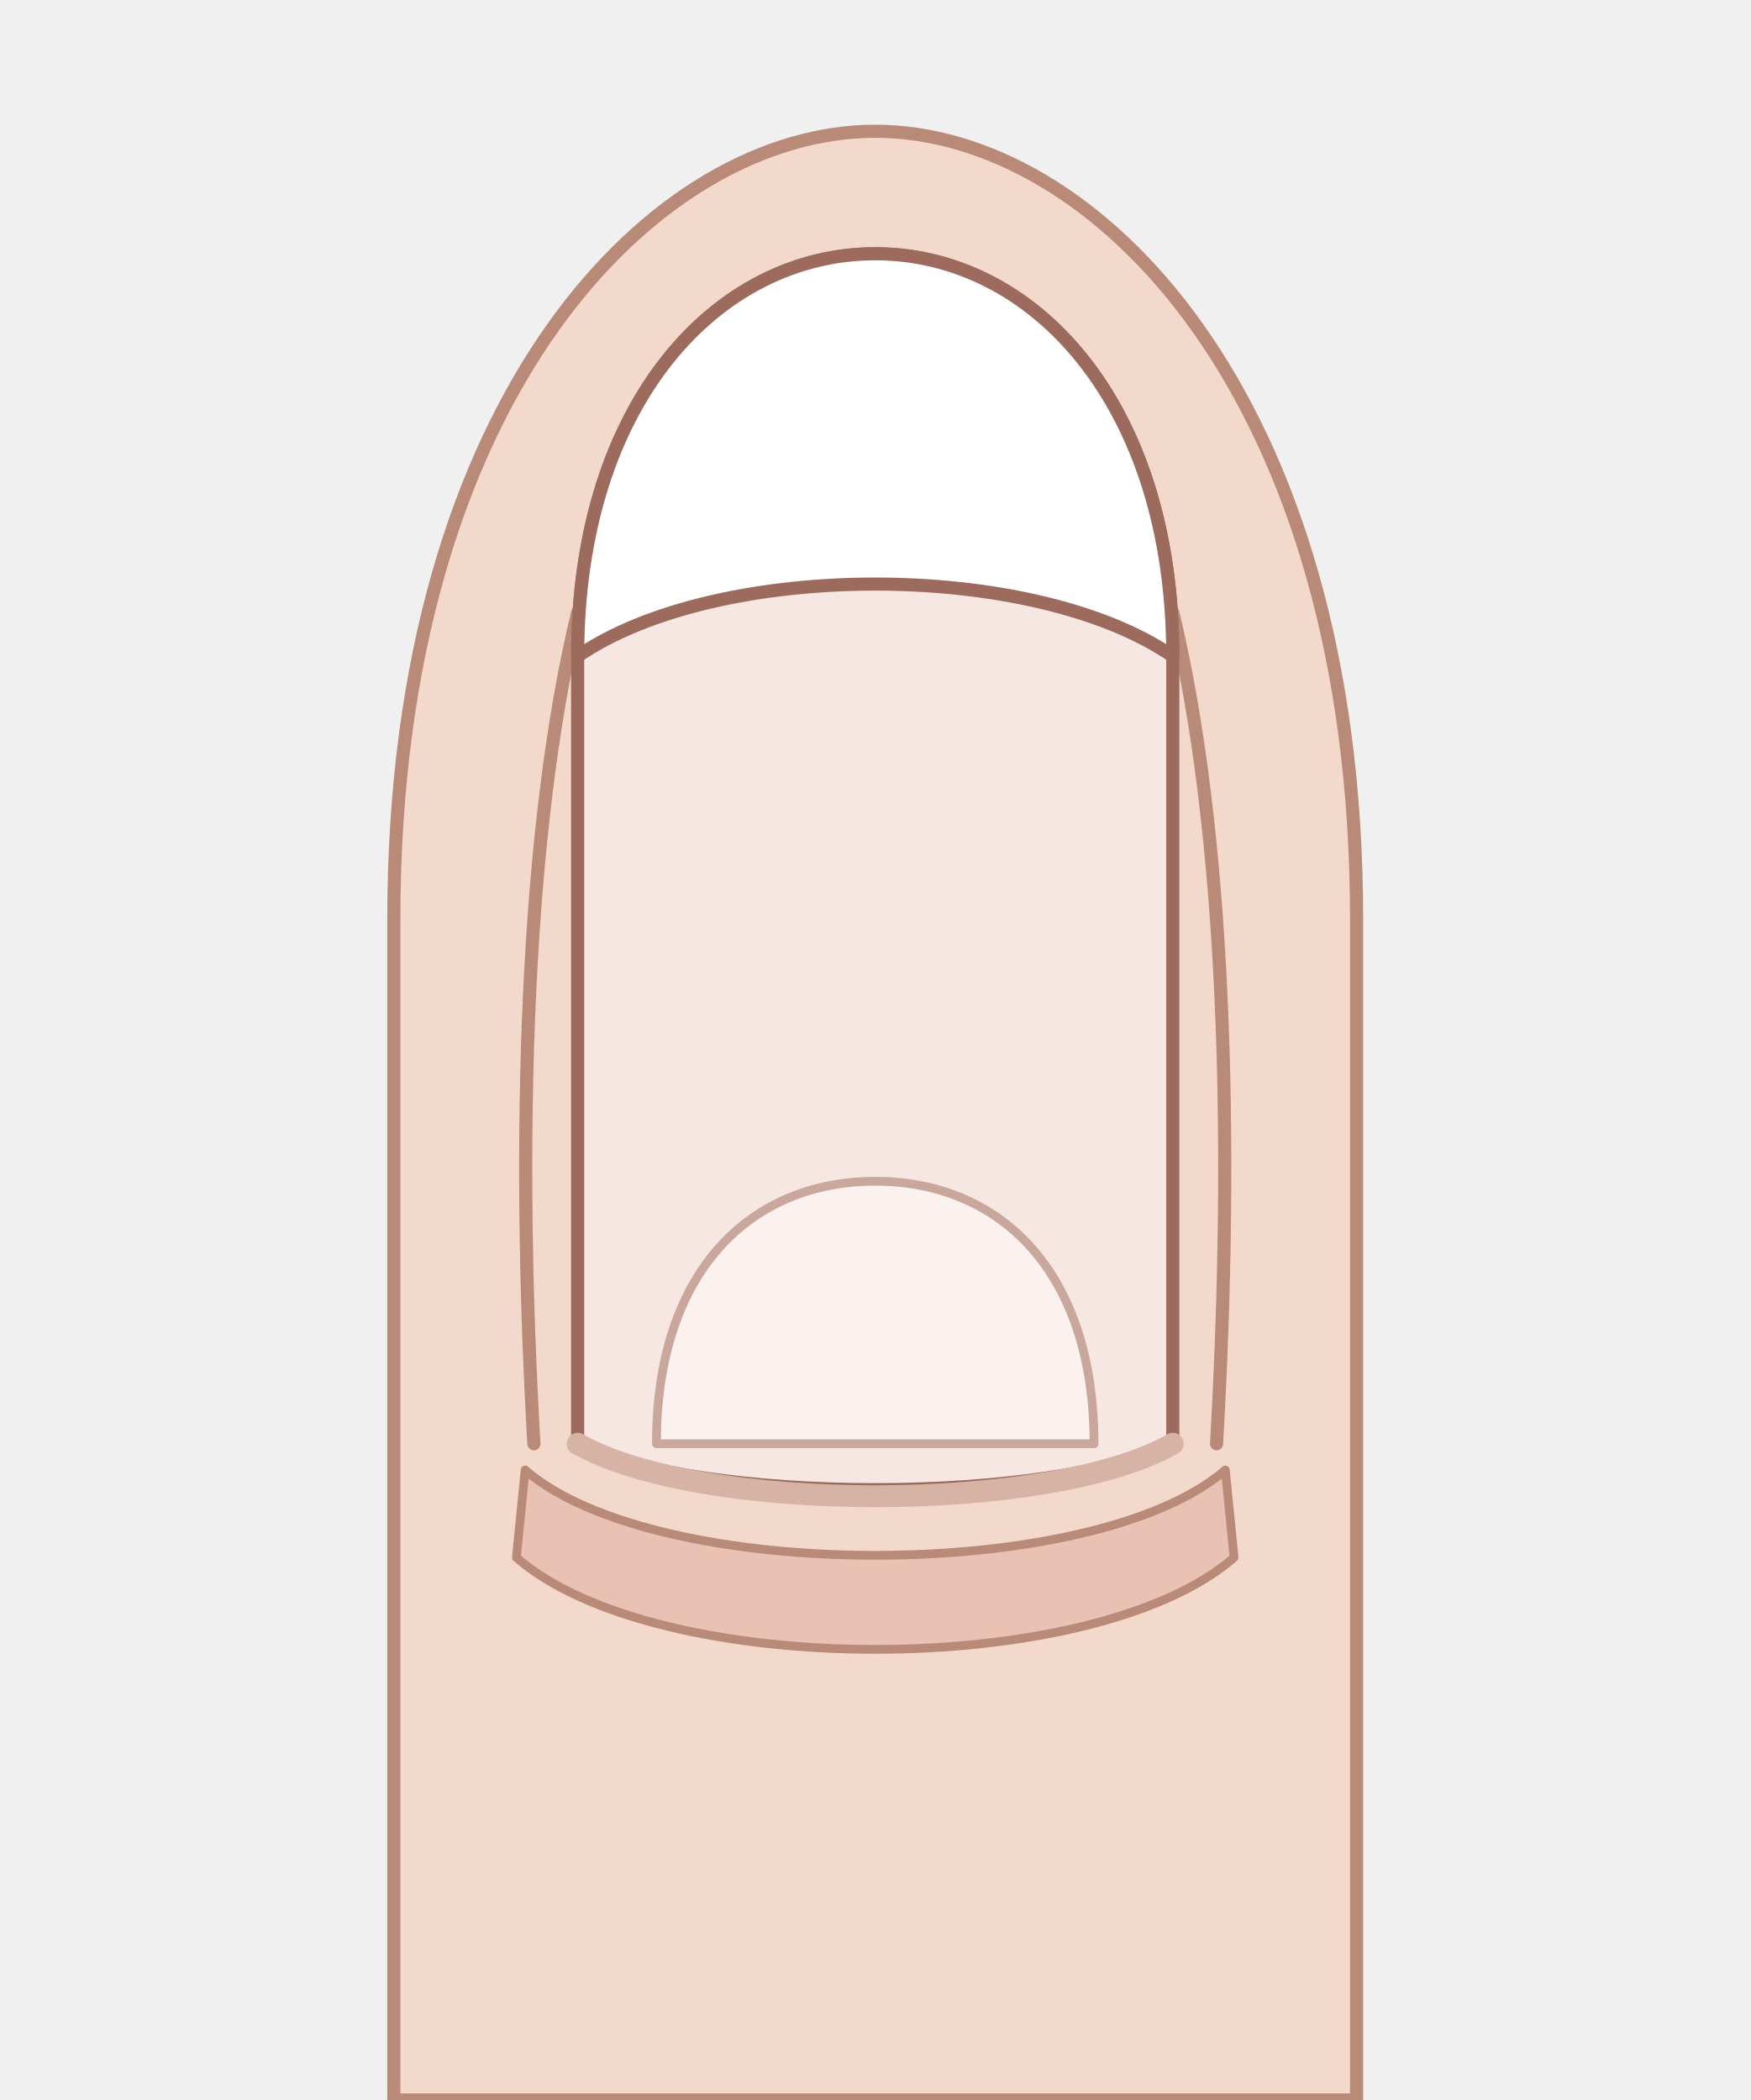
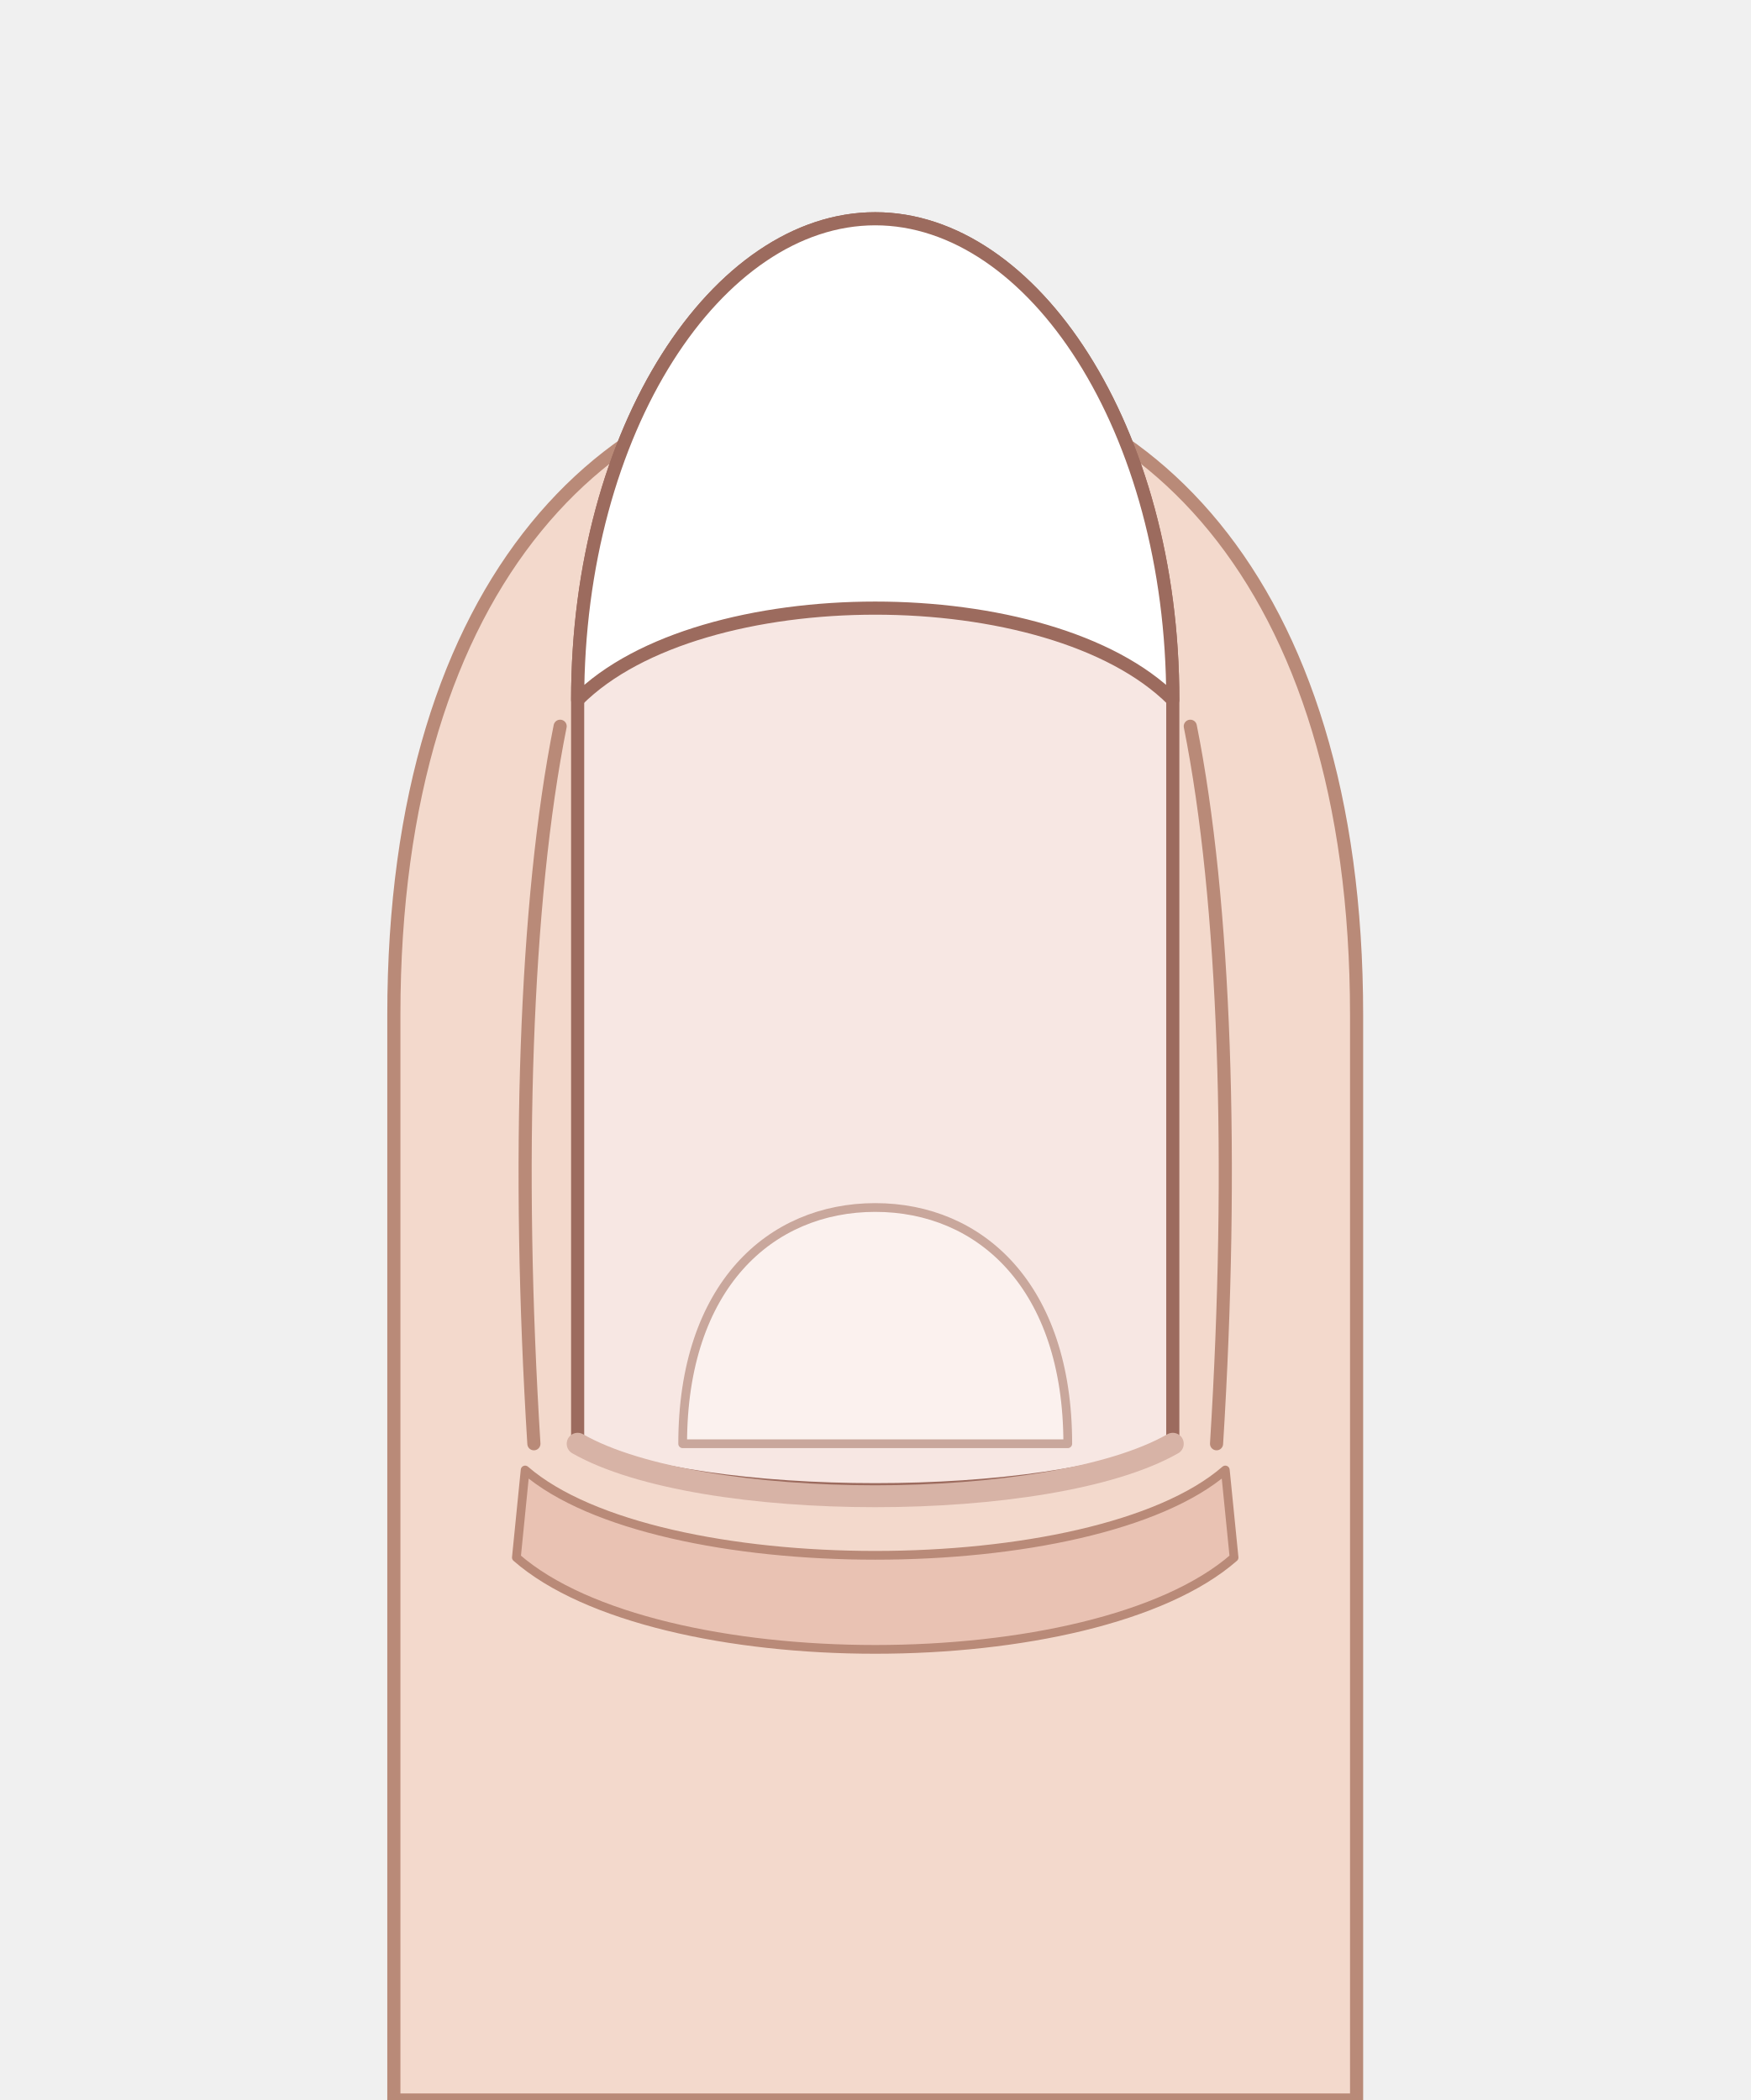
<svg xmlns="http://www.w3.org/2000/svg" viewBox="0 0 400 480" width="400" height="480">
  <g fill="none" stroke-linejoin="round" stroke-linecap="round">
-     <path id="part_finger" d="M90 480 L90 210 C90 90 150 30 200 30 C250 30 310 90 310 210 L310 480 Z" fill="#F3D9CC" stroke="#B98A78" stroke-width="3" />
-     <path id="part_lateral_nail_fold" d="M122 330 C118 260 120 190 132 140 M278 330 C282 260 280 190 268 140" stroke="#B98A78" stroke-width="3" />
-     <path id="part_nail_plate" d="M132 330 L132 150 C132 92 164 58 200 58 C236 58 268 92 268 150 L268 330 C240 344 160 344 132 330 Z" fill="#F7E7E3" stroke="#9C6B5E" stroke-width="3" />
-     <path id="part_free_edge" d="M132 150 C132 92 164 58 200 58 C236 58 268 92 268 150 C236 128 164 128 132 150 Z" fill="#FFFFFF" stroke="#9C6B5E" stroke-width="3" />
-     <path id="part_lunula" d="M150 330 C150 290 172 270 200 270 C228 270 250 290 250 330 Z" fill="#FBF1EE" stroke="#C9A79C" stroke-width="2" />
+     <path id="part_finger" d="M90 480 L90 232 C90 132 140 84 200 84 C260 84 310 132 310 232 L310 480 Z" fill="#F3D9CC" stroke="#B98A78" stroke-width="3" />
+     <path id="part_lateral_nail_fold" d="M122 330 C118 266 120 206 128 166 M278 330 C282 266 280 206 272 166" stroke="#B98A78" stroke-width="3" />
+     <path id="part_nail_plate" d="M132 330 L132 160 C132 98 164 50 200 50 C236 50 268 98 268 160 L268 330 C240 344 160 344 132 330 Z" fill="#F7E7E3" stroke="#9C6B5E" stroke-width="3" />
+     <path id="part_free_edge" d="M132 160 C132 98 164 50 200 50 C236 50 268 98 268 160 C240 132 160 132 132 160 Z" fill="#FFFFFF" stroke="#9C6B5E" stroke-width="3" />
+     <path id="part_lunula" d="M156 330 C156 294 176 276 200 276 C224 276 244 294 244 330 Z" fill="#FBF1EE" stroke="#C9A79C" stroke-width="2" />
    <path id="part_cuticle" d="M132 330 C160 346 240 346 268 330" stroke="#D7B3A6" stroke-width="5" />
    <path id="part_eponychium" d="M120 336 C150 362 250 362 280 336 L282 356 C250 384 150 384 118 356 Z" fill="#E9C2B3" stroke="#B98A78" stroke-width="2" />
  </g>
  <g class="hotspots" fill="#C85A70" fill-opacity="0" stroke="none">
-     <circle class="hotspot" id="free_edge" cx="200" cy="100" r="26" />
-     <circle class="hotspot" id="nail_plate" cx="200" cy="200" r="30" />
-     <circle class="hotspot" id="lunula" cx="200" cy="304" r="22" />
+     <circle class="hotspot" id="free_edge" cx="200" cy="96" r="26" />
+     <circle class="hotspot" id="nail_plate" cx="200" cy="210" r="30" />
+     <circle class="hotspot" id="lunula" cx="200" cy="306" r="22" />
    <circle class="hotspot" id="cuticle" cx="250" cy="338" r="16" />
-     <circle class="hotspot" id="eponychium" cx="200" cy="362" r="20" />
-     <circle class="hotspot" id="lateral_nail_fold" cx="114" cy="240" r="18" />
+     <circle class="hotspot" id="eponychium" cx="200" cy="364" r="20" />
+     <circle class="hotspot" id="lateral_nail_fold" cx="114" cy="250" r="18" />
  </g>
</svg>
